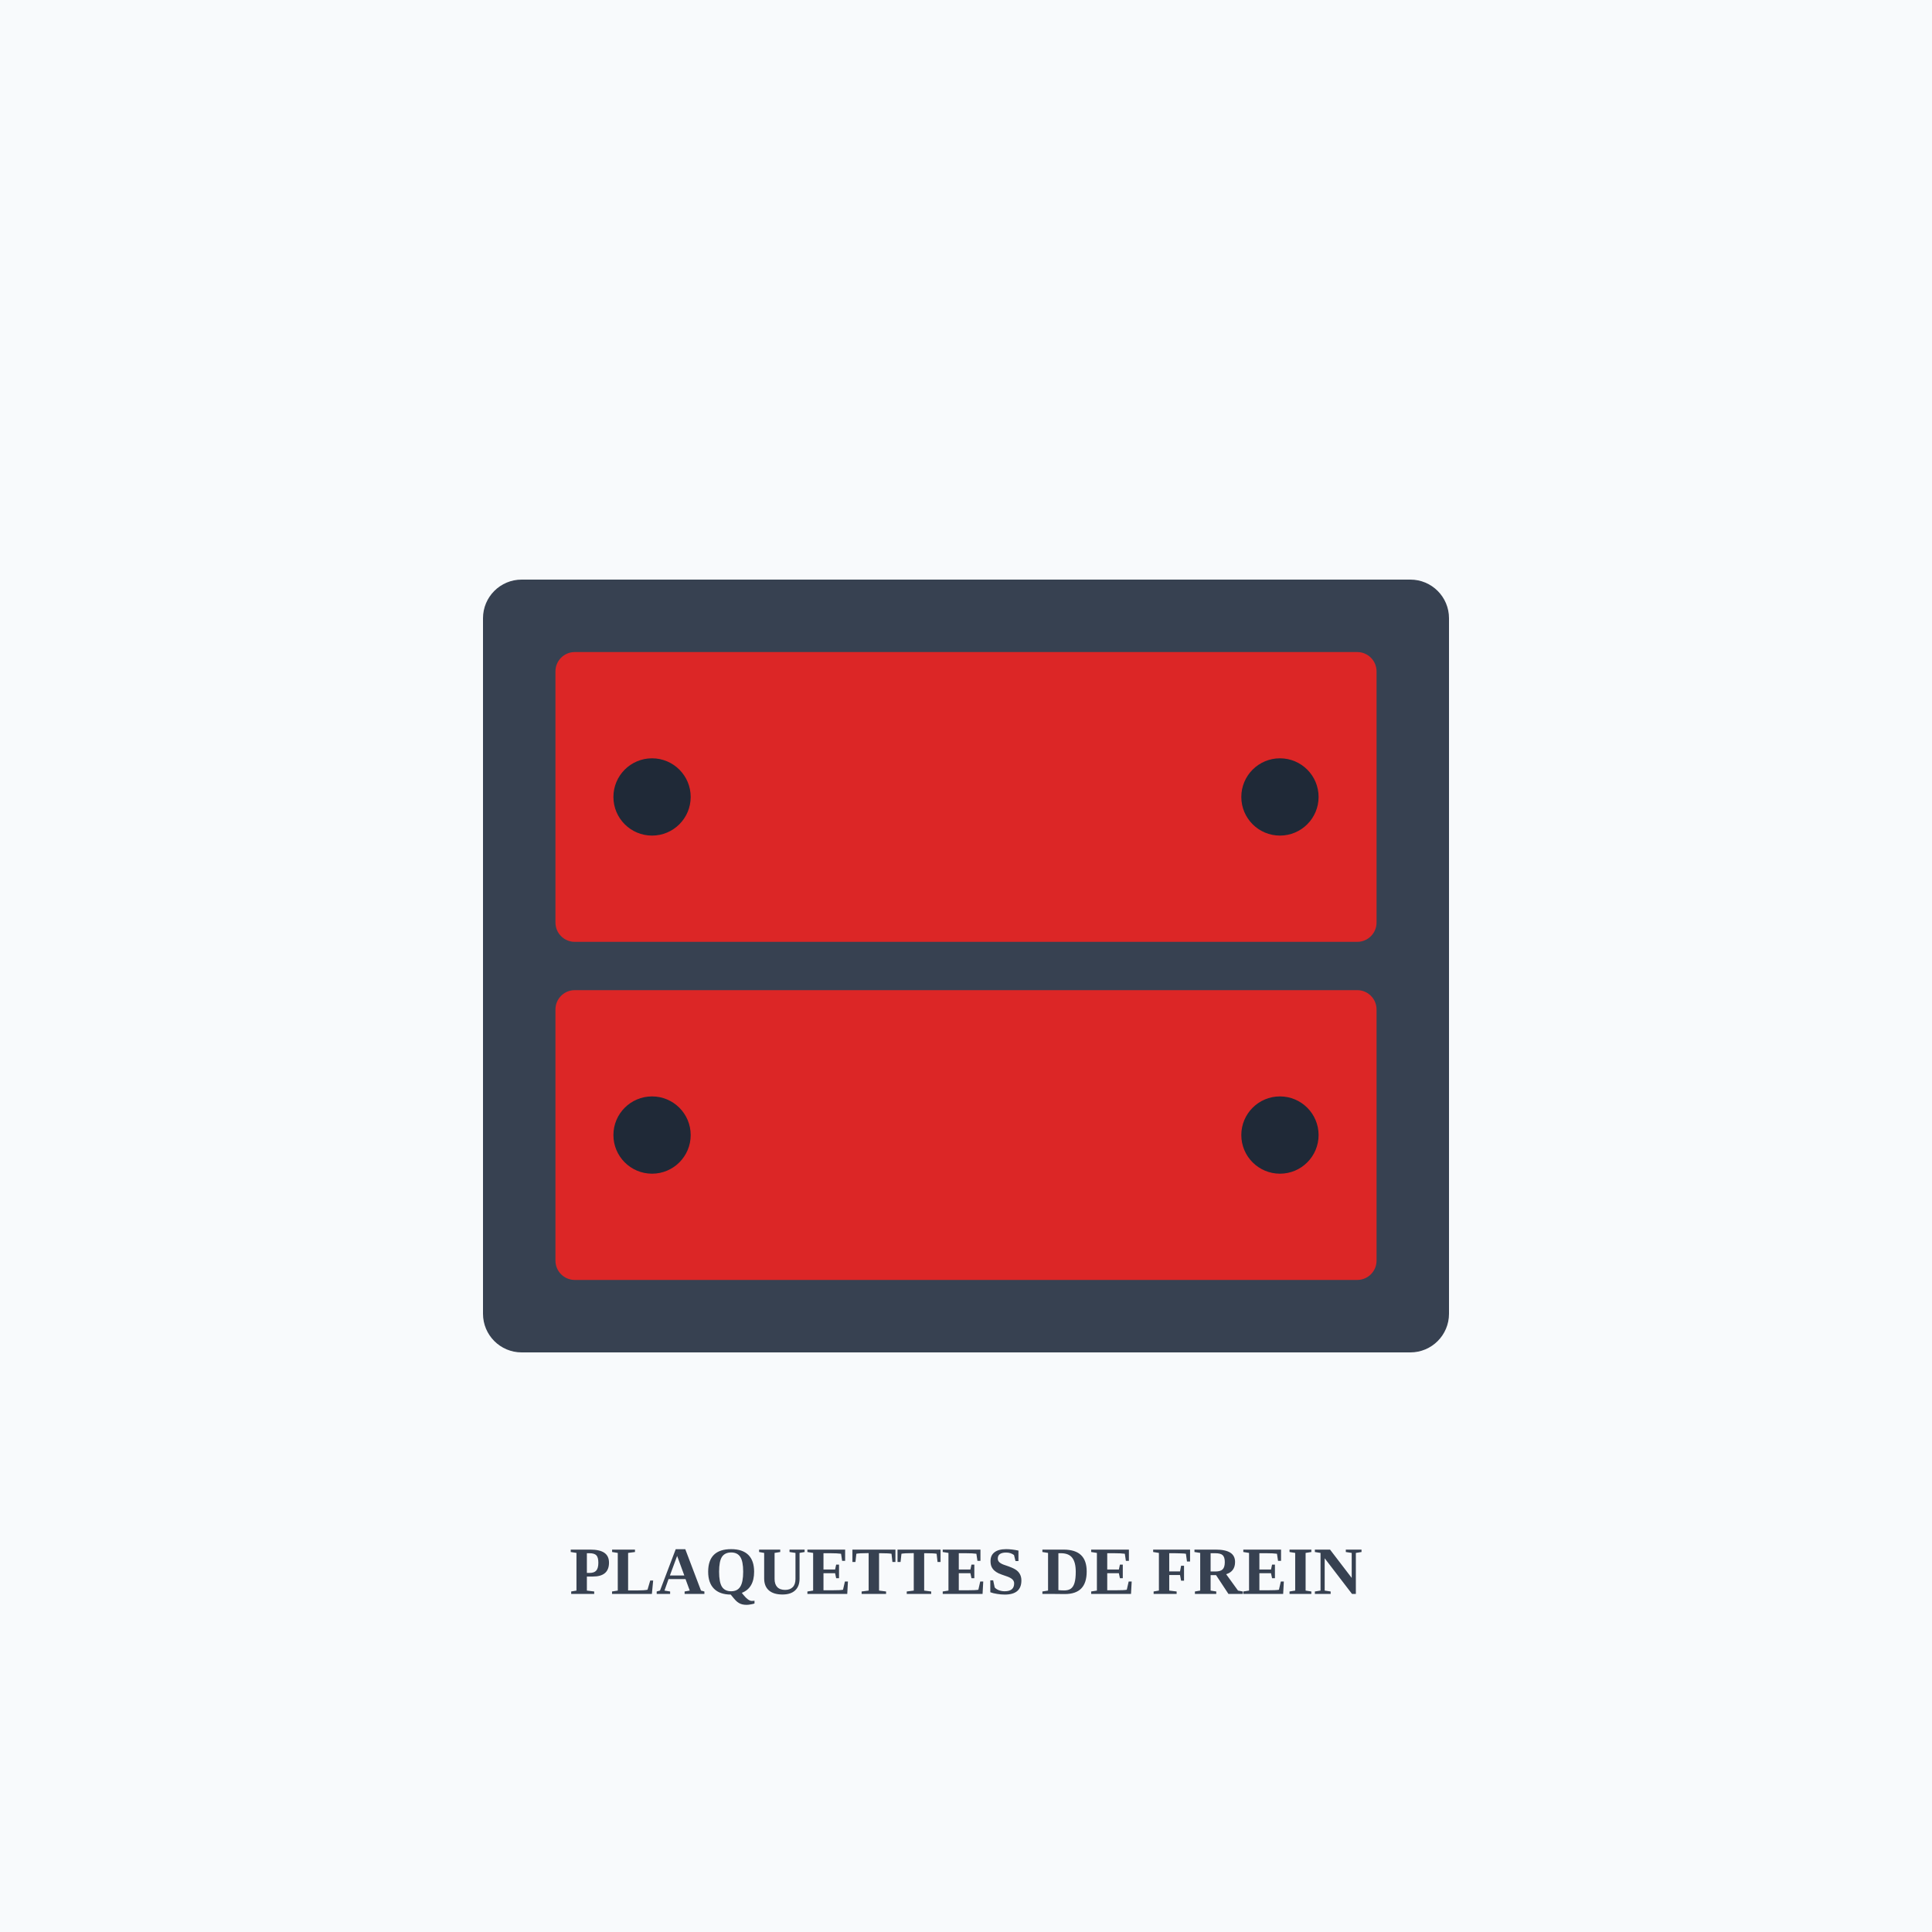
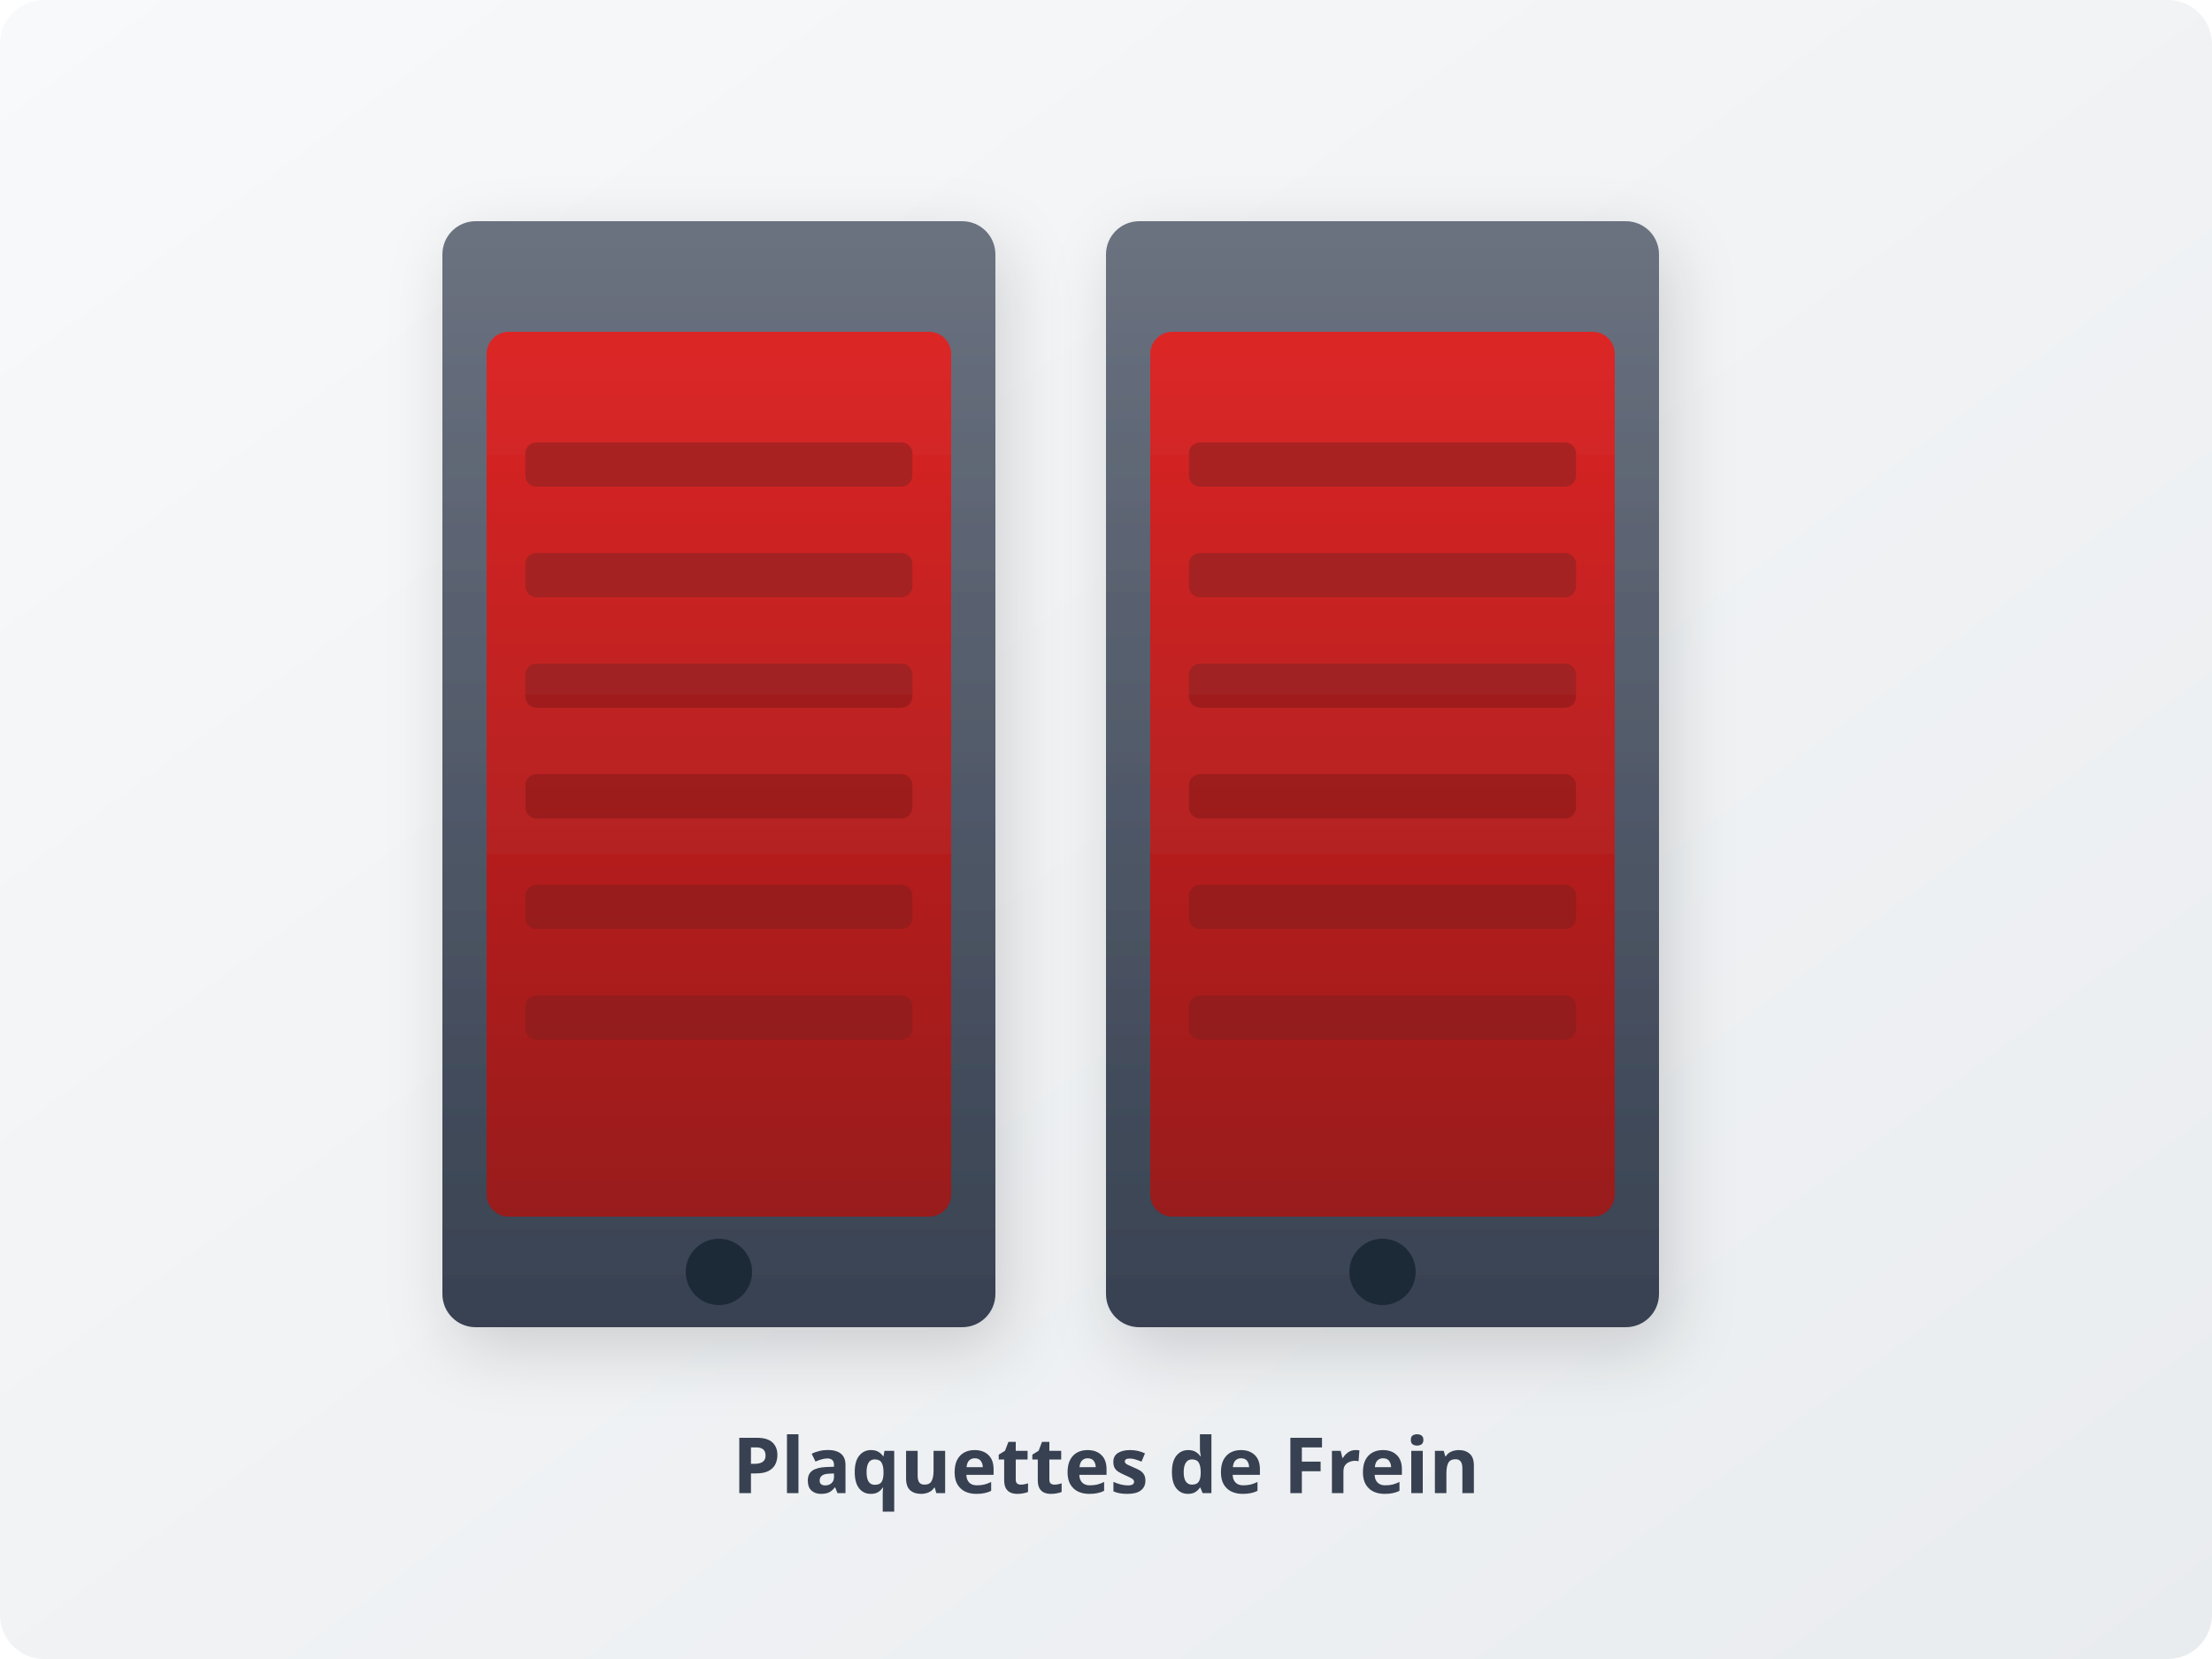
- <svg xmlns="http://www.w3.org/2000/svg" viewBox="0 0 400 400" fill="none">
-   <rect width="400" height="400" fill="#F8FAFC" />
-   <rect x="100" y="120" width="200" height="160" rx="8" fill="#374151" />
-   <rect x="115" y="135" width="170" height="60" rx="4" fill="#DC2626" />
-   <rect x="115" y="205" width="170" height="60" rx="4" fill="#DC2626" />
-   <circle cx="135" cy="165" r="8" fill="#1F2937" />
-   <circle cx="265" cy="165" r="8" fill="#1F2937" />
-   <circle cx="135" cy="235" r="8" fill="#1F2937" />
-   <circle cx="265" cy="235" r="8" fill="#1F2937" />
-   <text x="200" y="330" text-anchor="middle" font-size="14" font-weight="600" fill="#374151">PLAQUETTES DE FREIN</text>
+ <svg xmlns="http://www.w3.org/2000/svg" viewBox="0 0 400 300">
+   <defs>
+     <linearGradient id="bg1" x1="0%" y1="0%" x2="100%" y2="100%">
+       <stop offset="0%" style="stop-color:#f8f9fa" />
+       <stop offset="100%" style="stop-color:#e9ecef" />
+     </linearGradient>
+     <linearGradient id="pad1" x1="0%" y1="0%" x2="0%" y2="100%">
+       <stop offset="0%" style="stop-color:#dc2626" />
+       <stop offset="100%" style="stop-color:#991b1b" />
+     </linearGradient>
+     <linearGradient id="metal1" x1="0%" y1="0%" x2="0%" y2="100%">
+       <stop offset="0%" style="stop-color:#6b7280" />
+       <stop offset="100%" style="stop-color:#374151" />
+     </linearGradient>
+     <filter id="shadow1" x="-20%" y="-20%" width="140%" height="140%">
+       <feDropShadow dx="2" dy="4" stdDeviation="6" flood-opacity="0.15" />
+     </filter>
+   </defs>
+   <rect width="400" height="300" fill="url(#bg1)" rx="8" />
+   <g transform="translate(80, 40)" filter="url(#shadow1)">
+     <rect x="0" y="0" width="100" height="200" rx="6" fill="url(#metal1)" />
+     <rect x="8" y="20" width="84" height="160" rx="4" fill="url(#pad1)" />
+     <rect x="15" y="40" width="70" height="8" rx="2" fill="#7f1d1d" opacity="0.5" />
+     <rect x="15" y="60" width="70" height="8" rx="2" fill="#7f1d1d" opacity="0.5" />
+     <rect x="15" y="80" width="70" height="8" rx="2" fill="#7f1d1d" opacity="0.5" />
+     <rect x="15" y="100" width="70" height="8" rx="2" fill="#7f1d1d" opacity="0.5" />
+     <rect x="15" y="120" width="70" height="8" rx="2" fill="#7f1d1d" opacity="0.5" />
+     <rect x="15" y="140" width="70" height="8" rx="2" fill="#7f1d1d" opacity="0.5" />
+     <circle cx="50" cy="190" r="6" fill="#1f2937" />
+   </g>
+   <g transform="translate(200, 40)" filter="url(#shadow1)">
+     <rect x="0" y="0" width="100" height="200" rx="6" fill="url(#metal1)" />
+     <rect x="8" y="20" width="84" height="160" rx="4" fill="url(#pad1)" />
+     <rect x="15" y="40" width="70" height="8" rx="2" fill="#7f1d1d" opacity="0.5" />
+     <rect x="15" y="60" width="70" height="8" rx="2" fill="#7f1d1d" opacity="0.5" />
+     <rect x="15" y="80" width="70" height="8" rx="2" fill="#7f1d1d" opacity="0.5" />
+     <rect x="15" y="100" width="70" height="8" rx="2" fill="#7f1d1d" opacity="0.5" />
+     <rect x="15" y="120" width="70" height="8" rx="2" fill="#7f1d1d" opacity="0.5" />
+     <rect x="15" y="140" width="70" height="8" rx="2" fill="#7f1d1d" opacity="0.5" />
+     <circle cx="50" cy="190" r="6" fill="#1f2937" />
+   </g>
+   <text x="200" y="270" text-anchor="middle" font-family="system-ui, sans-serif" font-size="14" font-weight="600" fill="#374151">Plaquettes de Frein</text>
</svg>
